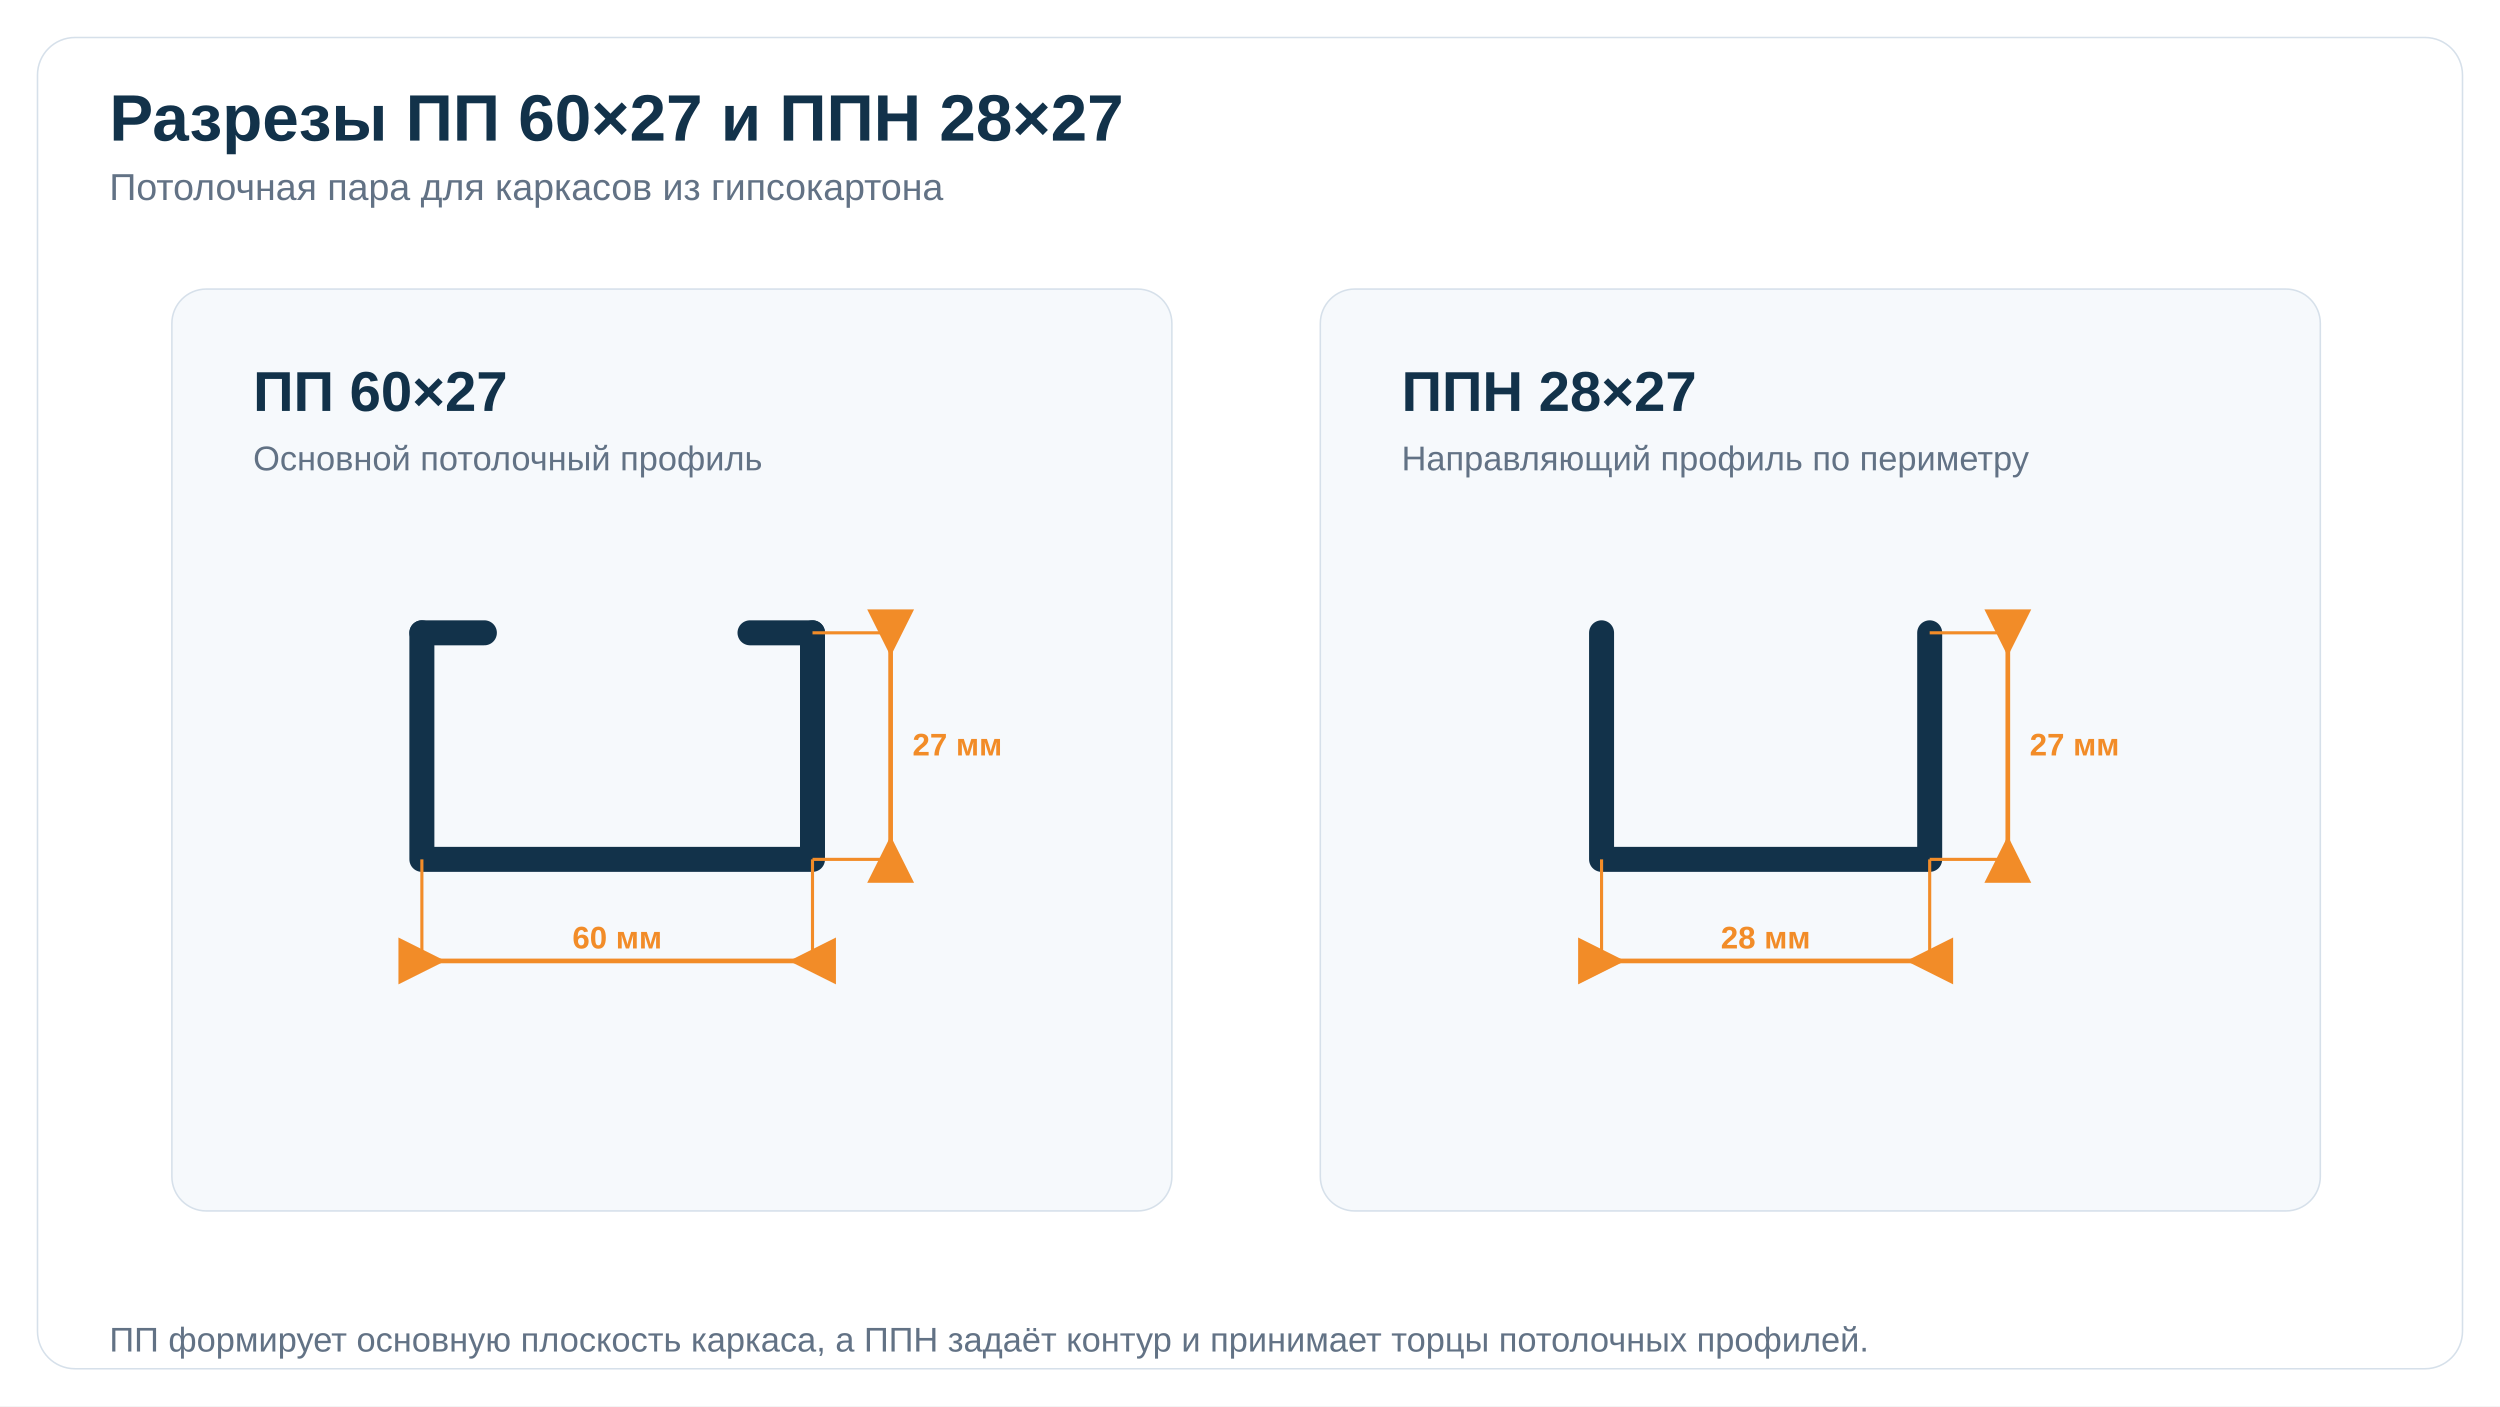
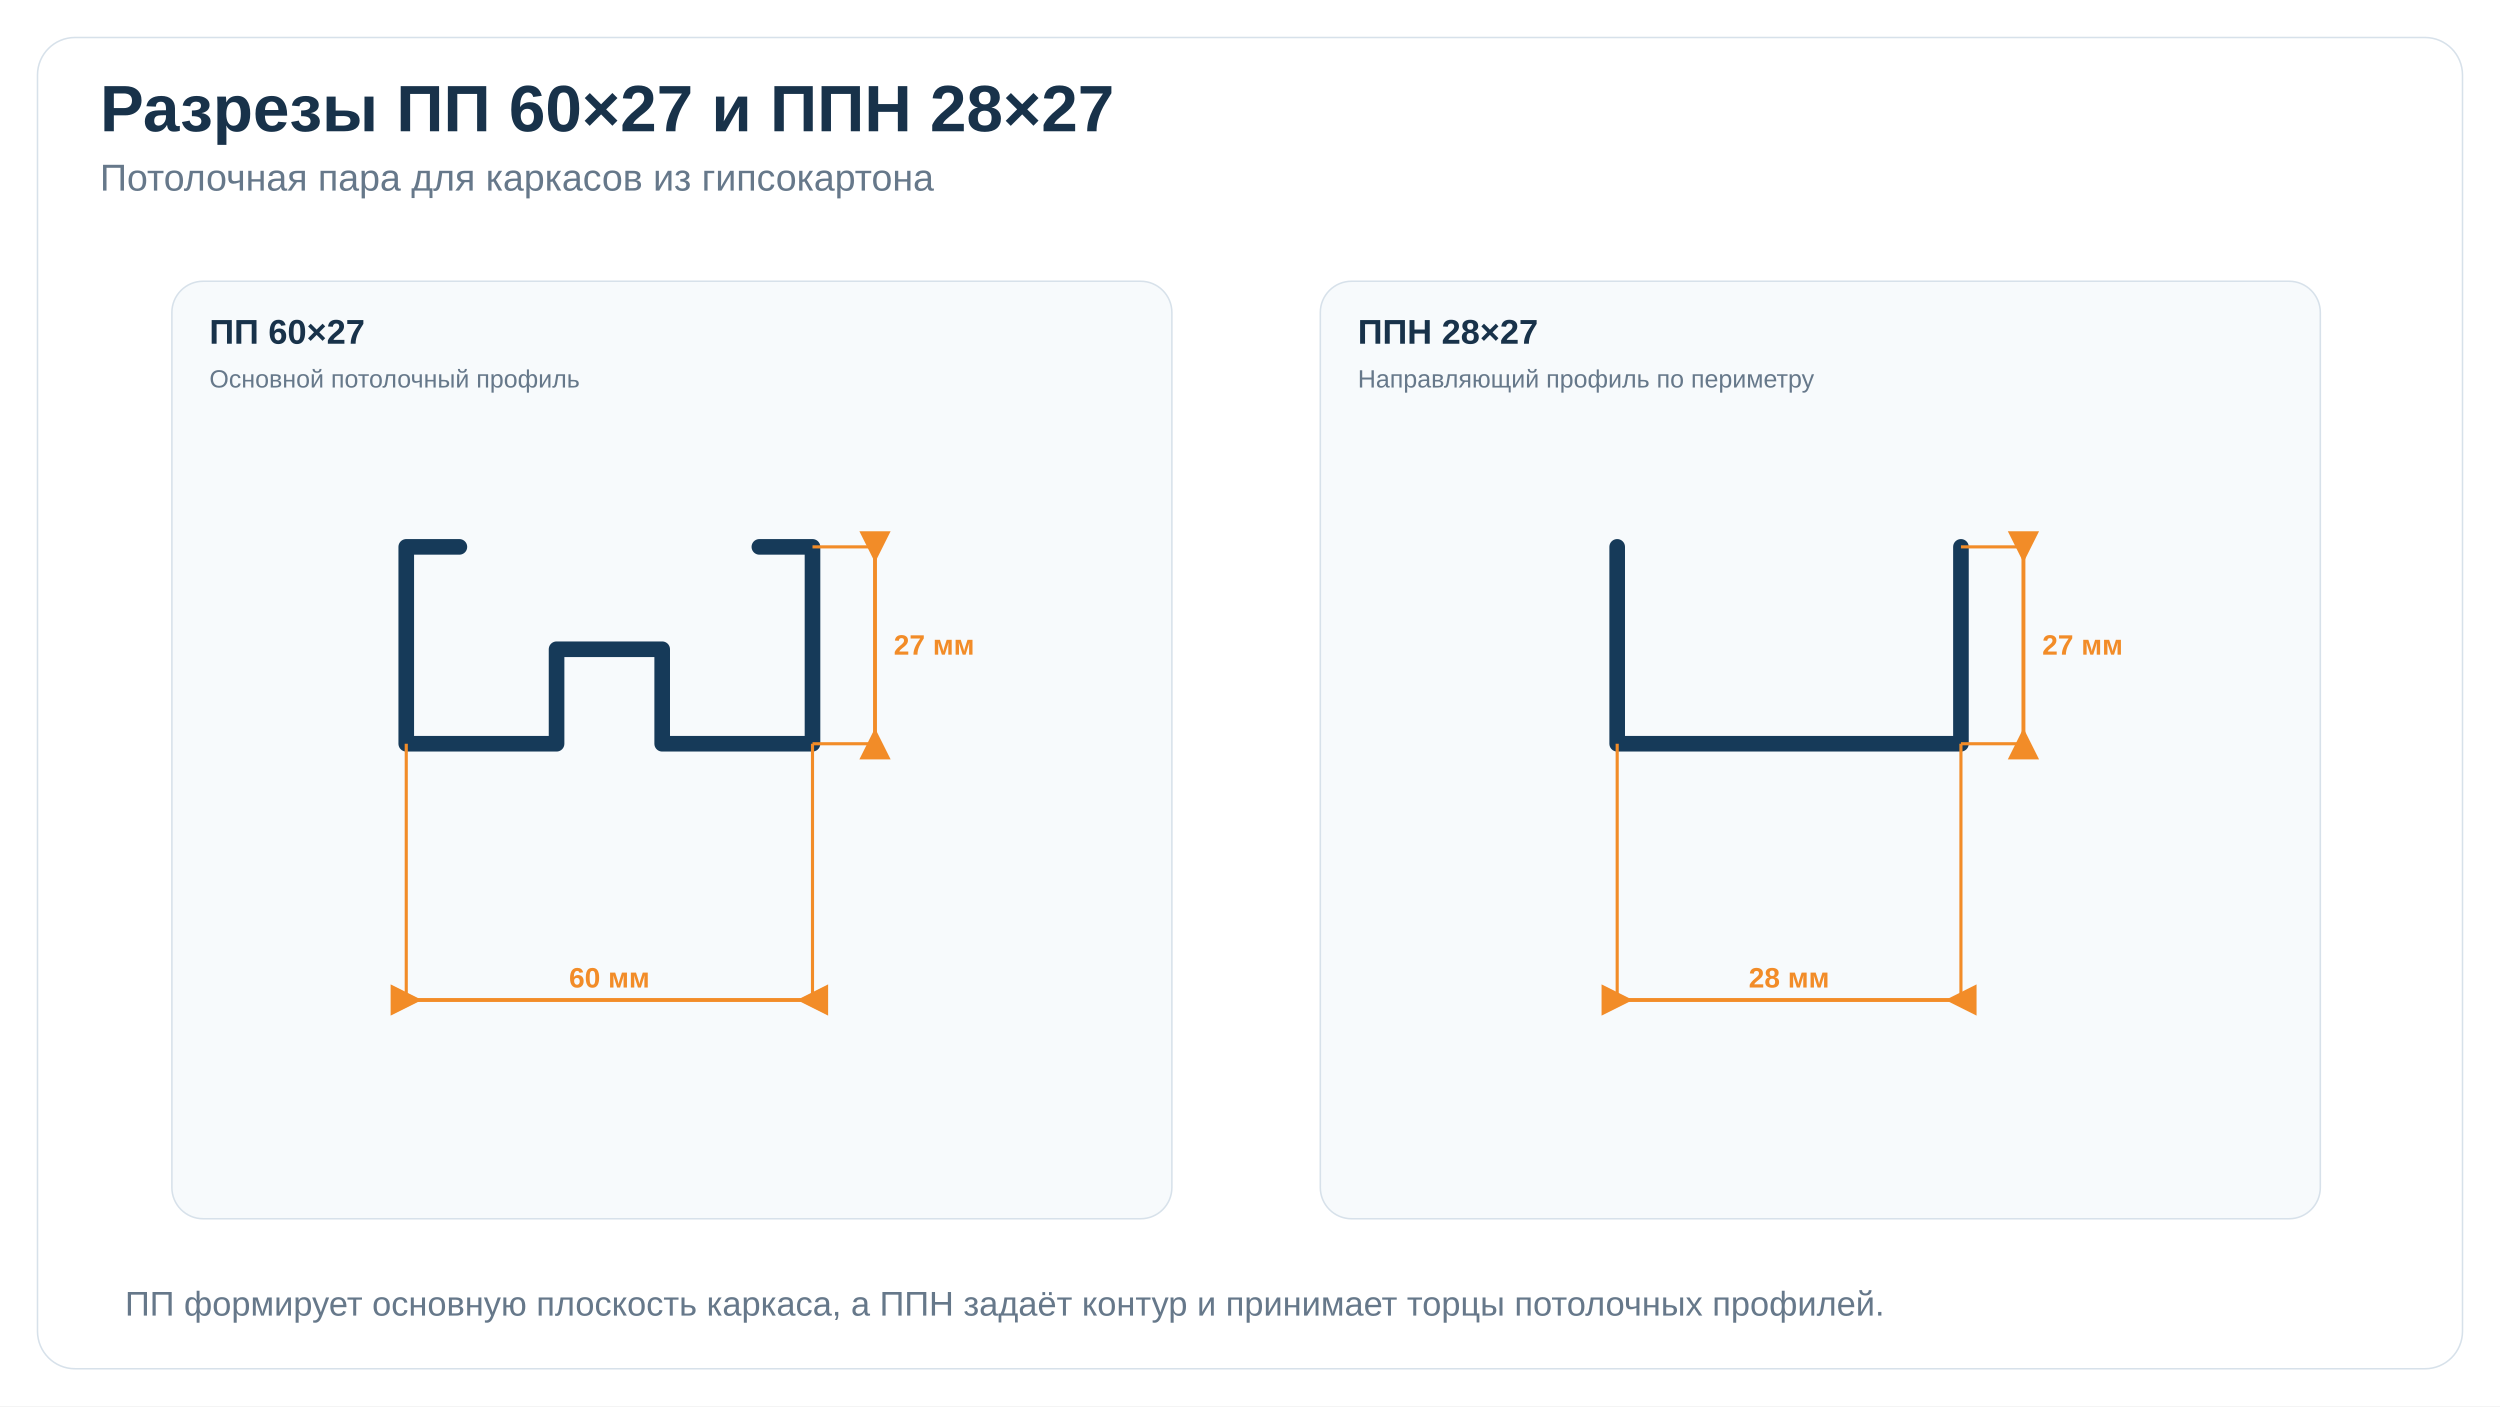
- <svg xmlns="http://www.w3.org/2000/svg" width="1600" height="900" viewBox="0 0 1600 900" fill="none">
+ <svg xmlns="http://www.w3.org/2000/svg" width="1600" height="900" viewBox="0 0 1600 900">
  <rect width="1600" height="900" fill="#ffffff" />
  <defs>
-     <marker id="arrow" markerWidth="10" markerHeight="10" refX="5" refY="5" orient="auto">
-       <path d="M0,5 L10,0 L10,10 Z" fill="#f28c28" />
+     <marker id="arr" markerWidth="8" markerHeight="8" refX="4" refY="4" orient="auto">
+       <path d="M0,4 L8,0 L8,8 Z" fill="#f28c28" />
    </marker>
-     <marker id="arrowStart" markerWidth="10" markerHeight="10" refX="5" refY="5" orient="auto">
-       <path d="M10,5 L0,0 L0,10 Z" fill="#f28c28" />
+     <marker id="arrS" markerWidth="8" markerHeight="8" refX="4" refY="4" orient="auto">
+       <path d="M8,4 L0,0 L0,8 Z" fill="#f28c28" />
    </marker>
  </defs>
-   <rect x="24" y="24" width="1552" height="852" rx="24" fill="#ffffff" stroke="#d6e0ea" />
-   <text x="70" y="90" fill="#12324a" font-size="42" font-family="Arial" font-weight="700">Разрезы ПП 60×27 и ППН 28×27</text>
-   <text x="70" y="128" fill="#627285" font-size="24" font-family="Arial">Потолочная пара для каркасов из гипсокартона</text>
-   <rect x="110" y="185" width="640" height="590" rx="22" fill="#f6f9fc" stroke="#d6e0ea" />
-   <text x="162" y="263" fill="#12324a" font-size="36" font-family="Arial" font-weight="700">ПП 60×27</text>
-   <text x="162" y="301" fill="#627285" font-size="22" font-family="Arial">Основной потолочный профиль</text>
-   <path d="M 270 405 V 550 H 520 V 405" stroke="#12324a" stroke-width="16" stroke-linecap="round" stroke-linejoin="round" />
-   <line x1="270" y1="405" x2="310" y2="405" stroke="#12324a" stroke-width="16" stroke-linecap="round" />
-   <line x1="480" y1="405" x2="520" y2="405" stroke="#12324a" stroke-width="16" stroke-linecap="round" />
-   <line x1="270" y1="550" x2="270" y2="615" stroke="#f28c28" stroke-width="2" />
-   <line x1="520" y1="550" x2="520" y2="615" stroke="#f28c28" stroke-width="2" />
-   <line x1="270" y1="615" x2="520" y2="615" stroke="#f28c28" stroke-width="3" marker-start="url(#arrowStart)" marker-end="url(#arrow)" />
-   <text x="395.0" y="607" fill="#f28c28" font-size="20" font-family="Arial" font-weight="700" text-anchor="middle">60 мм</text>
-   <line x1="520" y1="405" x2="570" y2="405" stroke="#f28c28" stroke-width="2" />
-   <line x1="520" y1="550" x2="570" y2="550" stroke="#f28c28" stroke-width="2" />
-   <line x1="570" y1="405" x2="570" y2="550" stroke="#f28c28" stroke-width="3" marker-start="url(#arrowStart)" marker-end="url(#arrow)" />
-   <text x="584" y="483.5" fill="#f28c28" font-size="20" font-family="Arial" font-weight="700">27 мм</text>
-   <rect x="845" y="185" width="640" height="590" rx="22" fill="#f6f9fc" stroke="#d6e0ea" />
-   <text x="897" y="263" fill="#12324a" font-size="36" font-family="Arial" font-weight="700">ППН 28×27</text>
-   <text x="897" y="301" fill="#627285" font-size="22" font-family="Arial">Направляющий профиль по периметру</text>
-   <path d="M 1025 405 V 550 H 1235 V 405" stroke="#12324a" stroke-width="16" stroke-linecap="round" stroke-linejoin="round" />
-   <line x1="1025" y1="550" x2="1025" y2="615" stroke="#f28c28" stroke-width="2" />
-   <line x1="1235" y1="550" x2="1235" y2="615" stroke="#f28c28" stroke-width="2" />
-   <line x1="1025" y1="615" x2="1235" y2="615" stroke="#f28c28" stroke-width="3" marker-start="url(#arrowStart)" marker-end="url(#arrow)" />
-   <text x="1130.0" y="607" fill="#f28c28" font-size="20" font-family="Arial" font-weight="700" text-anchor="middle">28 мм</text>
-   <line x1="1235" y1="405" x2="1285" y2="405" stroke="#f28c28" stroke-width="2" />
-   <line x1="1235" y1="550" x2="1285" y2="550" stroke="#f28c28" stroke-width="2" />
-   <line x1="1285" y1="405" x2="1285" y2="550" stroke="#f28c28" stroke-width="3" marker-start="url(#arrowStart)" marker-end="url(#arrow)" />
-   <text x="1299" y="483.5" fill="#f28c28" font-size="20" font-family="Arial" font-weight="700">27 мм</text>
-   <text x="70" y="865" fill="#627285" font-size="22" font-family="Arial">ПП формирует основную плоскость каркаса, а ППН задаёт контур и принимает торцы потолочных профилей.</text>
+   <rect x="24" y="24" width="1552" height="852" rx="24" fill="#ffffff" stroke="#d7e1ea" />
+   <text x="64" y="84" fill="#18324a" font-family="Arial" font-size="42" font-weight="700">Разрезы ПП 60×27 и ППН 28×27</text>
+   <text x="64" y="122" fill="#66788a" font-family="Arial" font-size="24">Потолочная пара для каркасов из гипсокартона</text>
+   <rect x="110" y="180" width="640" height="600" rx="20" fill="#f7fafc" stroke="#d7e1ea" />
+   <text x="134" y="220" fill="#18324a" font-family="Arial" font-size="22" font-weight="700">ПП 60×27</text>
+   <text x="134" y="248" fill="#66788a" font-family="Arial" font-size="16">Основной потолочный профиль</text>
+   <path d="M 260 350 H 294 M 486 350 H 520              M 260 350 V 476 H 356.2 V 415.52 H 423.8 V 476 H 520 V 350" fill="none" stroke="#163a59" stroke-width="10" stroke-linecap="round" stroke-linejoin="round" />
+   <line x1="260" y1="476" x2="260" y2="640" stroke="#f28c28" stroke-width="2" />
+   <line x1="520" y1="476" x2="520" y2="640" stroke="#f28c28" stroke-width="2" />
+   <line x1="260" y1="640" x2="520" y2="640" stroke="#f28c28" stroke-width="2.5" marker-start="url(#arrS)" marker-end="url(#arr)" />
+   <text x="390.0" y="632" text-anchor="middle" fill="#f28c28" font-family="Arial" font-size="18" font-weight="700">60 мм</text>
+   <line x1="520" y1="350" x2="560" y2="350" stroke="#f28c28" stroke-width="2" />
+   <line x1="520" y1="476" x2="560" y2="476" stroke="#f28c28" stroke-width="2" />
+   <line x1="560" y1="350" x2="560" y2="476" stroke="#f28c28" stroke-width="2.5" marker-start="url(#arrS)" marker-end="url(#arr)" />
+   <text x="572" y="419.0" fill="#f28c28" font-family="Arial" font-size="18" font-weight="700">27 мм</text>
+   <rect x="845" y="180" width="640" height="600" rx="20" fill="#f7fafc" stroke="#d7e1ea" />
+   <text x="869" y="220" fill="#18324a" font-family="Arial" font-size="22" font-weight="700">ППН 28×27</text>
+   <text x="869" y="248" fill="#66788a" font-family="Arial" font-size="16">Направляющий профиль по периметру</text>
+   <path d="M 1035 350 V 476 H 1255 V 350" fill="none" stroke="#163a59" stroke-width="10" stroke-linecap="round" stroke-linejoin="round" />
+   <line x1="1035" y1="476" x2="1035" y2="640" stroke="#f28c28" stroke-width="2" />
+   <line x1="1255" y1="476" x2="1255" y2="640" stroke="#f28c28" stroke-width="2" />
+   <line x1="1035" y1="640" x2="1255" y2="640" stroke="#f28c28" stroke-width="2.5" marker-start="url(#arrS)" marker-end="url(#arr)" />
+   <text x="1145.0" y="632" text-anchor="middle" fill="#f28c28" font-family="Arial" font-size="18" font-weight="700">28 мм</text>
+   <line x1="1255" y1="350" x2="1295" y2="350" stroke="#f28c28" stroke-width="2" />
+   <line x1="1255" y1="476" x2="1295" y2="476" stroke="#f28c28" stroke-width="2" />
+   <line x1="1295" y1="350" x2="1295" y2="476" stroke="#f28c28" stroke-width="2.5" marker-start="url(#arrS)" marker-end="url(#arr)" />
+   <text x="1307" y="419.0" fill="#f28c28" font-family="Arial" font-size="18" font-weight="700">27 мм</text>
+   <text x="80" y="842" fill="#66788a" font-size="22" font-family="Arial">ПП формирует основную плоскость каркаса, а ППН задаёт контур и принимает торцы потолочных профилей.</text>
</svg>
